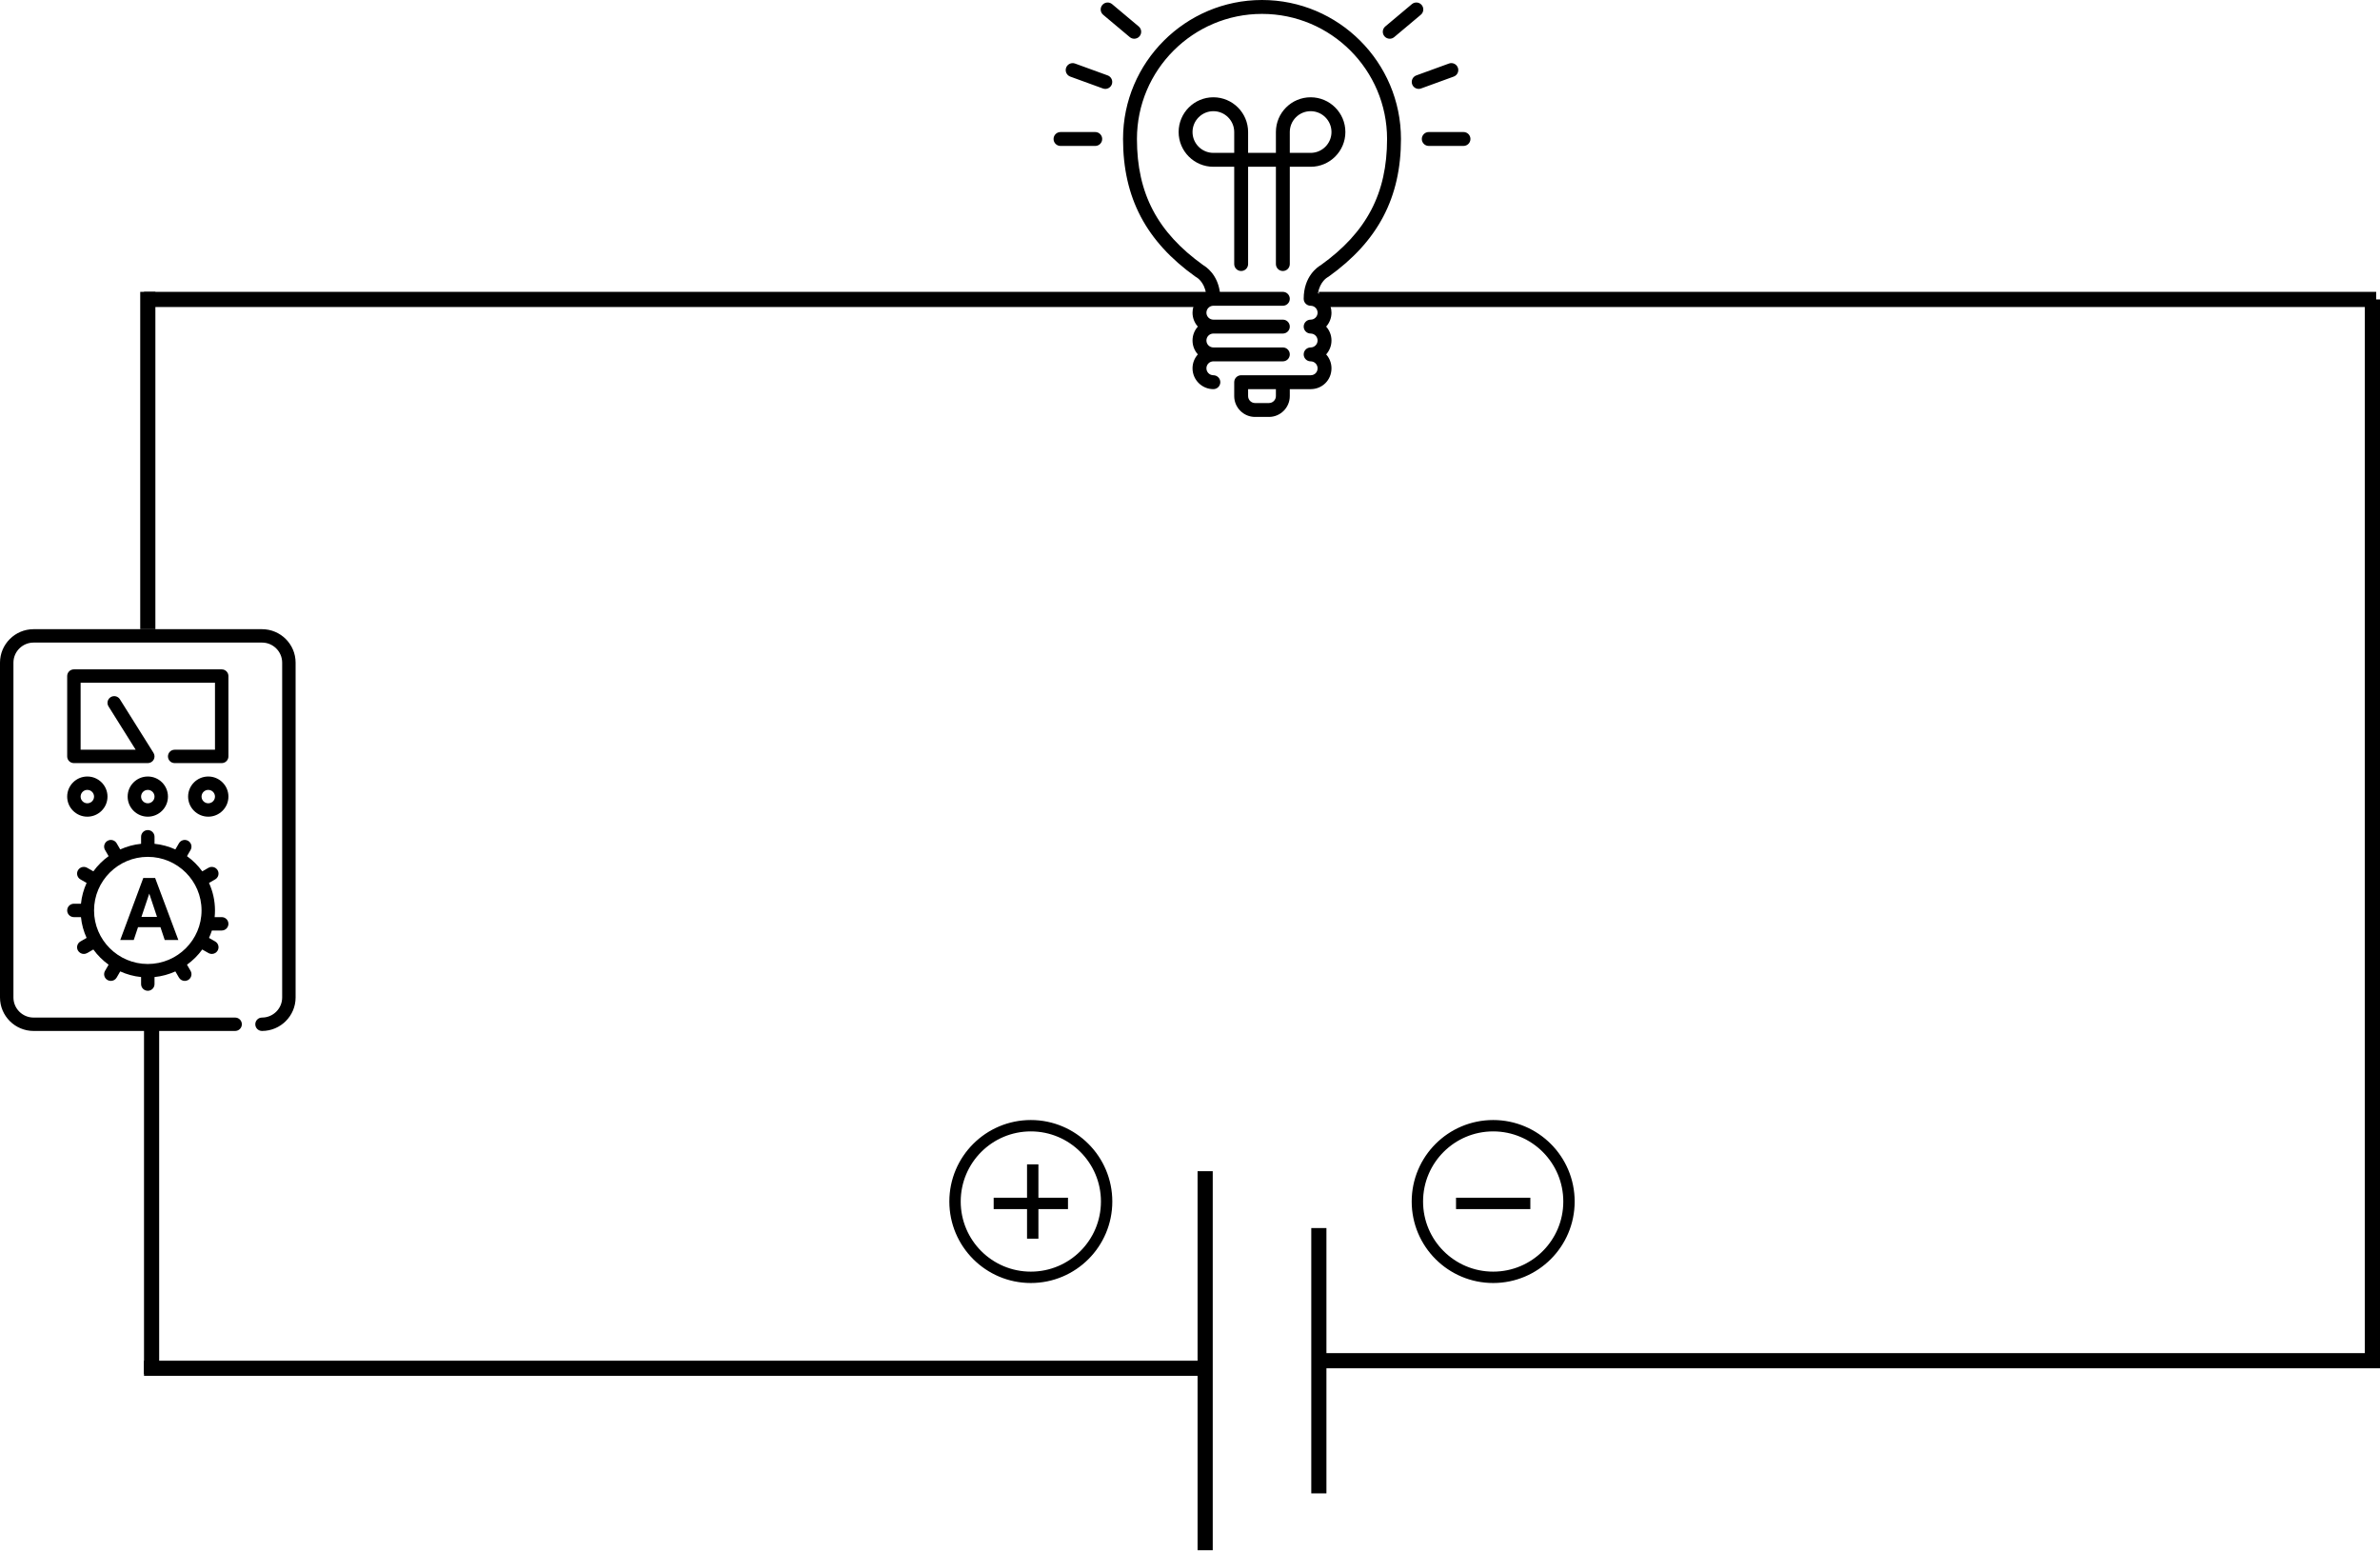
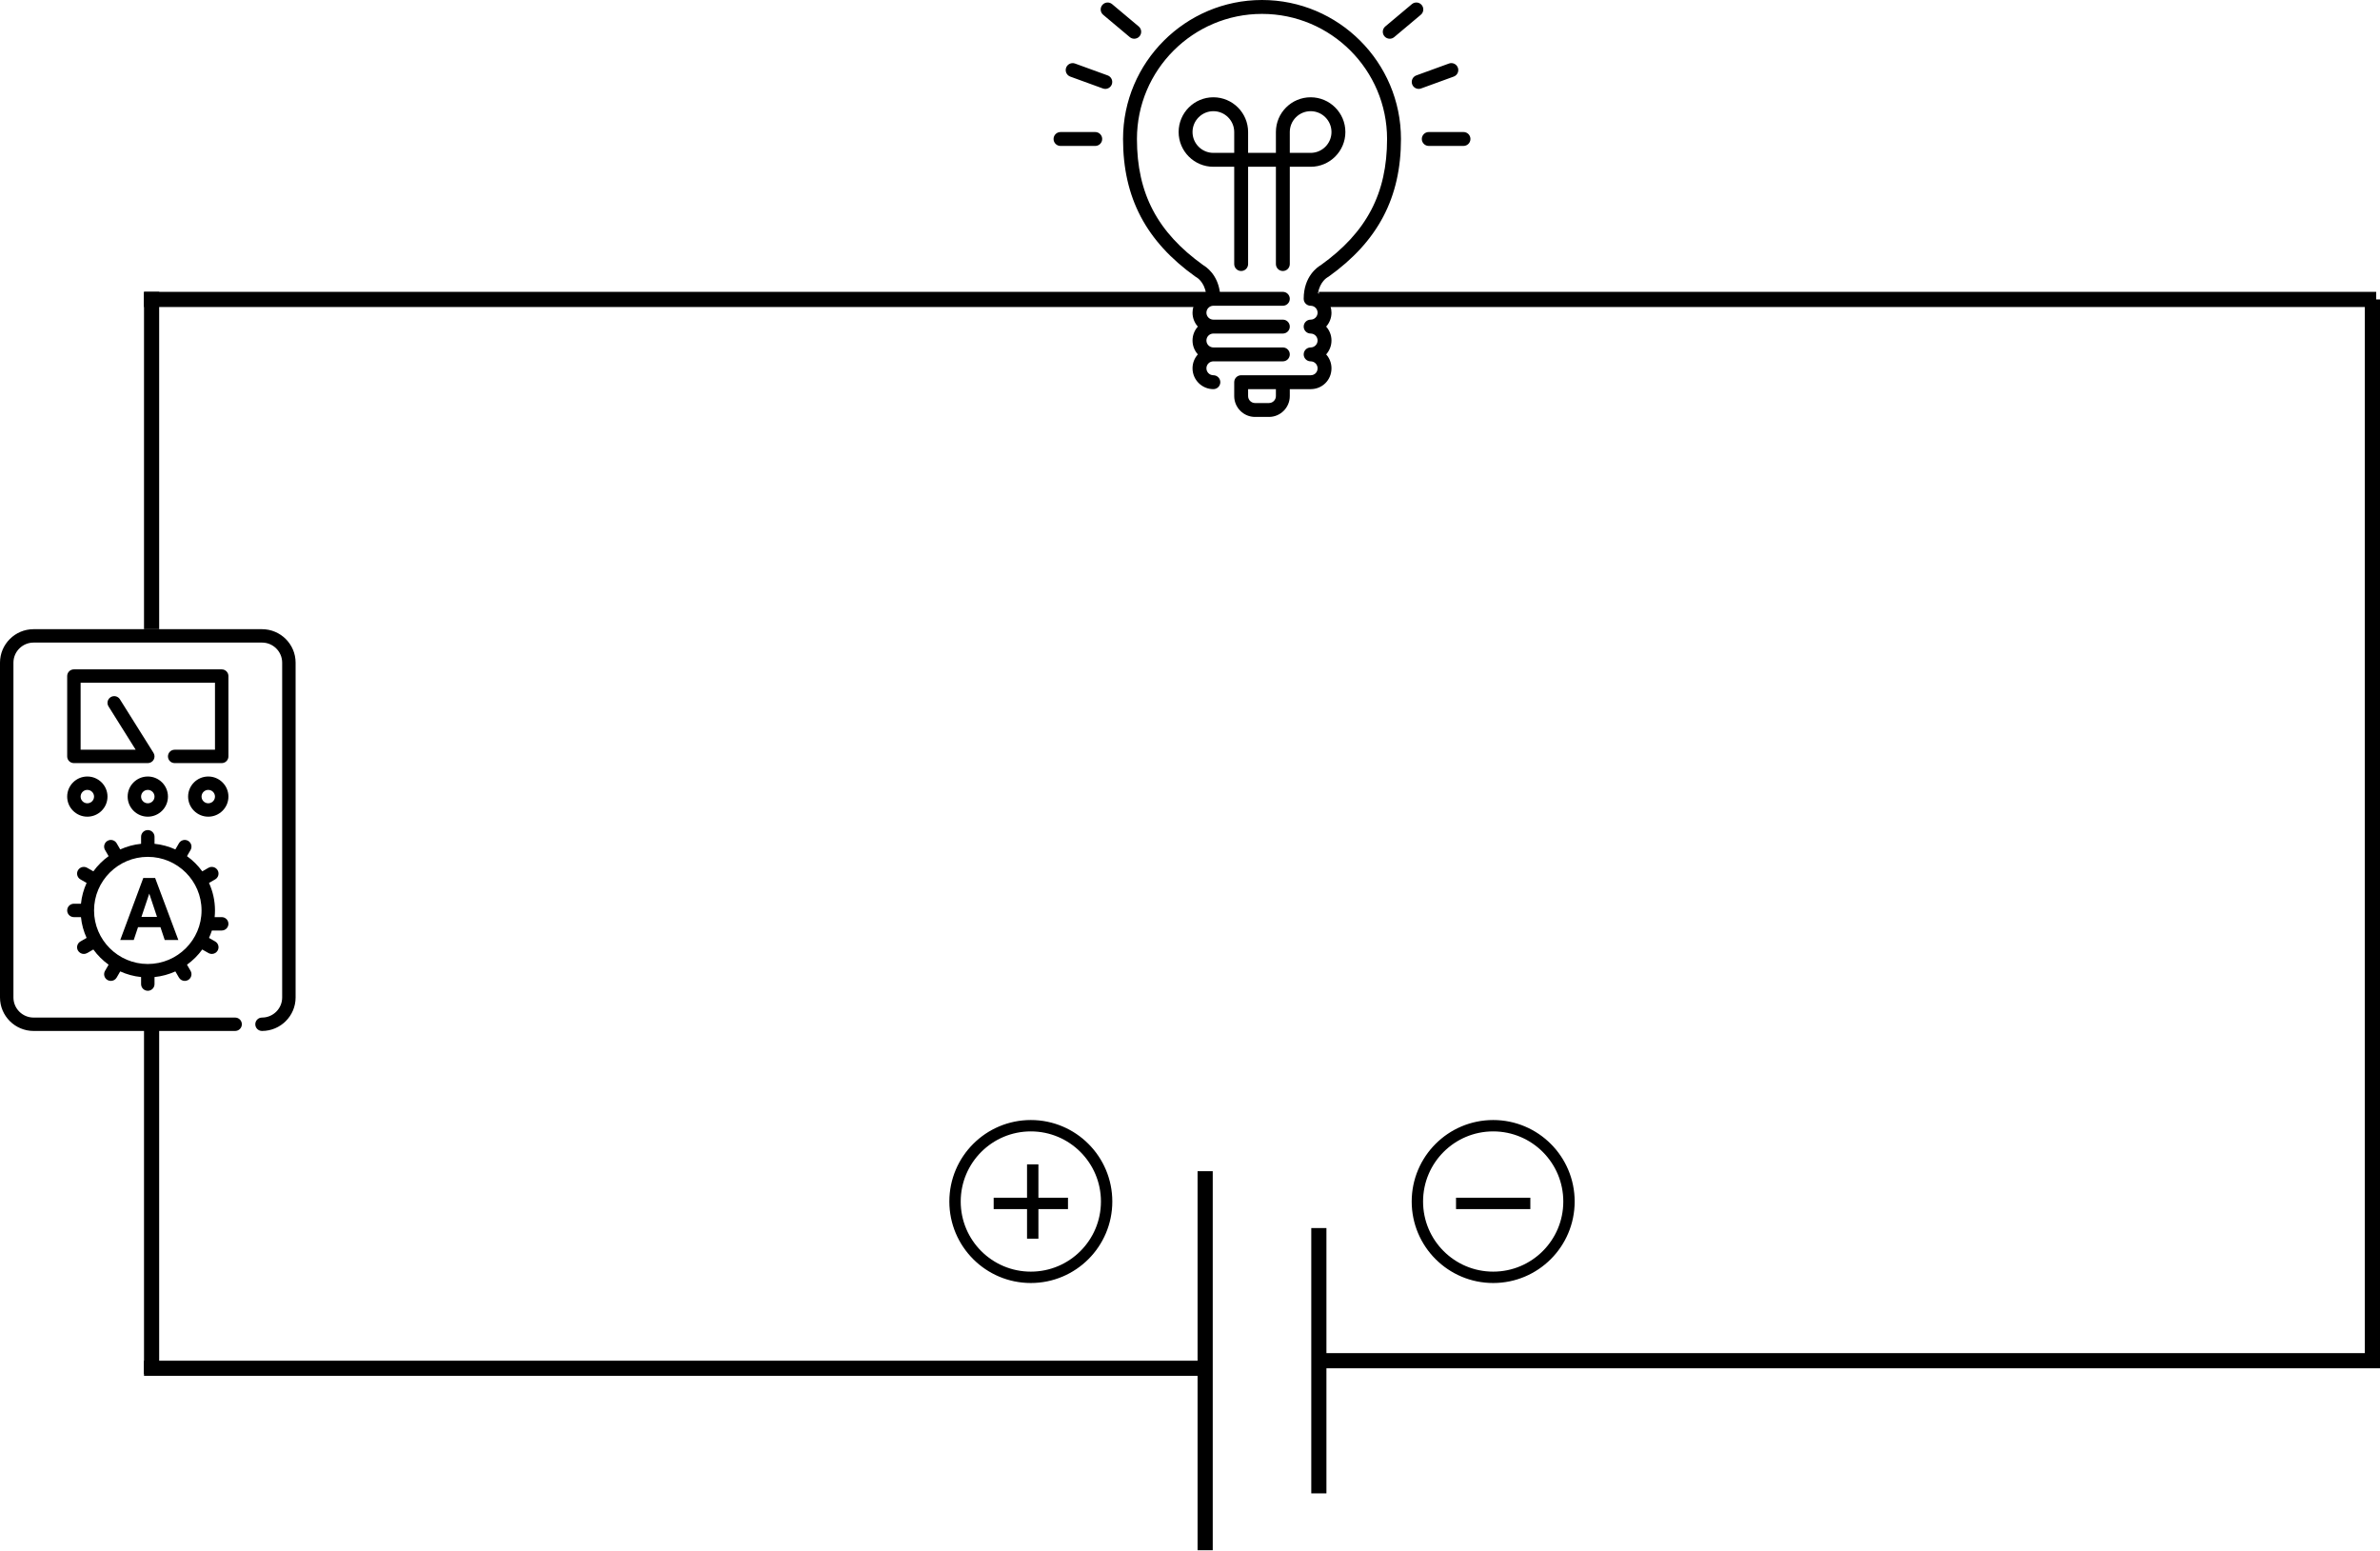
<svg xmlns="http://www.w3.org/2000/svg" width="628px" height="409px" viewBox="0 0 628 409" version="1.1">
  <defs />
  <g id="Page-1" stroke="none" stroke-width="1" fill="none" fill-rule="evenodd">
    <g id="scheme1">
      <path d="M333,0 C312.782,0 296.333,16.449 296.333,36.667 C296.333,52.14 302.402,63.683 315.435,72.992 C315.497,73.036 315.589,73.091 315.657,73.128 C315.752,73.179 317.725,74.281 318.22,77.372 C316.15,78.162 314.667,80.155 314.667,82.5 C314.667,83.908 315.198,85.193 316.071,86.167 C315.198,87.14 314.667,88.425 314.667,89.833 C314.667,91.241 315.198,92.526 316.071,93.5 C315.198,94.474 314.667,95.759 314.667,97.167 C314.667,100.199 317.134,102.667 320.167,102.667 C321.179,102.667 322,101.845 322,100.833 C322,99.821 321.179,99 320.167,99 C319.156,99 318.333,98.177 318.333,97.167 C318.333,96.156 319.156,95.333 320.167,95.333 L338.5,95.333 C339.514,95.333 340.333,94.512 340.333,93.5 C340.333,92.488 339.514,91.667 338.5,91.667 L320.167,91.667 C319.156,91.667 318.333,90.844 318.333,89.833 C318.333,88.823 319.156,88 320.167,88 L338.5,88 C339.514,88 340.333,87.179 340.333,86.167 C340.333,85.155 339.514,84.333 338.5,84.333 L320.167,84.333 C319.156,84.333 318.333,83.51 318.333,82.5 C318.333,81.49 319.156,80.667 320.167,80.667 L338.5,80.667 C339.514,80.667 340.333,79.845 340.333,78.833 C340.333,77.821 339.514,77 338.5,77 L321.875,77 C321.226,72.384 318.234,70.383 317.485,69.951 C305.392,61.285 300,51.016 300,36.667 C300,18.471 314.804,3.667 333,3.667 C351.196,3.667 366,18.471 366,36.667 C366,51.016 360.608,61.285 348.515,69.951 C347.672,70.437 344,72.903 344,78.833 C344,79.845 344.82,80.667 345.833,80.667 C346.845,80.667 347.667,81.49 347.667,82.5 C347.667,83.51 346.845,84.333 345.833,84.333 C344.82,84.333 344,85.155 344,86.167 C344,87.179 344.82,88 345.833,88 C346.845,88 347.667,88.823 347.667,89.833 C347.667,90.844 346.845,91.667 345.833,91.667 C344.82,91.667 344,92.488 344,93.5 C344,94.512 344.82,95.333 345.833,95.333 C346.845,95.333 347.667,96.156 347.667,97.167 C347.667,98.212 346.878,99 345.833,99 L327.5,99 C326.488,99 325.667,99.821 325.667,100.833 L325.667,104.5 C325.667,107.532 328.134,110 331.167,110 L334.833,110 C337.866,110 340.333,107.532 340.333,104.5 L340.333,102.667 L345.833,102.667 C348.919,102.667 351.333,100.25 351.333,97.167 C351.333,95.759 350.802,94.474 349.929,93.5 C350.802,92.526 351.333,91.241 351.333,89.833 C351.333,88.425 350.802,87.14 349.929,86.167 C350.802,85.193 351.333,83.908 351.333,82.5 C351.333,80.155 349.85,78.162 347.779,77.372 C348.274,74.281 350.244,73.181 350.32,73.139 C350.406,73.097 350.488,73.047 350.565,72.992 C363.596,63.683 369.667,52.14 369.667,36.667 C369.667,16.449 353.218,0 333,0 L333,0 L333,0 Z M336.667,104.5 C336.667,105.51 335.845,106.333 334.833,106.333 L331.167,106.333 C330.156,106.333 329.333,105.51 329.333,104.5 L329.333,102.667 L336.667,102.667 L336.667,104.5 L336.667,104.5 L336.667,104.5 Z M338.5,71.5 C339.514,71.5 340.333,70.679 340.333,69.667 L340.333,44 L345.833,44 C350.888,44 355,39.888 355,34.833 C355,29.779 350.888,25.667 345.833,25.667 C340.779,25.667 336.667,29.779 336.667,34.833 L336.667,40.333 L329.333,40.333 L329.333,34.833 C329.333,29.779 325.221,25.667 320.167,25.667 C315.112,25.667 311,29.779 311,34.833 C311,39.888 315.112,44 320.167,44 L325.667,44 L325.667,69.667 C325.667,70.679 326.488,71.5 327.5,71.5 C328.512,71.5 329.333,70.679 329.333,69.667 L329.333,44 L336.667,44 L336.667,69.667 C336.667,70.679 337.486,71.5 338.5,71.5 L338.5,71.5 L338.5,71.5 Z M340.333,34.833 C340.333,31.801 342.801,29.333 345.833,29.333 C348.866,29.333 351.333,31.801 351.333,34.833 C351.333,37.866 348.866,40.333 345.833,40.333 L340.333,40.333 L340.333,34.833 L340.333,34.833 L340.333,34.833 Z M325.667,40.333 L320.167,40.333 C317.134,40.333 314.667,37.866 314.667,34.833 C314.667,31.801 317.134,29.333 320.167,29.333 C323.199,29.333 325.667,31.801 325.667,34.833 L325.667,40.333 L325.667,40.333 L325.667,40.333 Z M388,36.667 C388,37.679 387.18,38.5 386.167,38.5 L377,38.5 C375.986,38.5 375.167,37.679 375.167,36.667 C375.167,35.655 375.986,34.833 377,34.833 L386.167,34.833 C387.18,34.833 388,35.655 388,36.667 L388,36.667 L388,36.667 Z M383.587,20.205 L374.972,23.34 C374.767,23.417 374.554,23.452 374.347,23.452 C373.597,23.452 372.895,22.99 372.624,22.246 C372.277,21.294 372.767,20.242 373.72,19.895 L382.333,16.76 C383.283,16.412 384.337,16.905 384.682,17.855 C385.03,18.806 384.539,19.859 383.587,20.205 L383.587,20.205 L383.587,20.205 Z M365.301,9.565 C364.651,8.787 364.752,7.632 365.527,6.981 L372.549,1.087 C373.328,0.436 374.485,0.541 375.13,1.313 C375.783,2.09 375.68,3.245 374.904,3.896 L367.883,9.79 C367.54,10.078 367.122,10.219 366.708,10.219 C366.183,10.219 365.663,9.995 365.301,9.565 L365.301,9.565 L365.301,9.565 Z M290.83,36.67 C290.83,37.682 290.008,38.504 288.996,38.504 L279.833,38.504 C278.821,38.504 278,37.682 278,36.67 C278,35.658 278.821,34.837 279.833,34.837 L288.996,34.837 C290.008,34.837 290.83,35.658 290.83,36.67 L290.83,36.67 L290.83,36.67 Z M293.373,22.247 C293.101,22.992 292.397,23.456 291.649,23.456 C291.44,23.456 291.229,23.419 291.022,23.344 L282.411,20.211 C281.459,19.864 280.97,18.812 281.315,17.86 C281.663,16.909 282.714,16.419 283.665,16.764 L292.276,19.897 C293.228,20.244 293.719,21.296 293.373,22.247 L293.373,22.247 L293.373,22.247 Z M291.09,3.9 C290.315,3.249 290.214,2.094 290.865,1.316 C291.517,0.543 292.672,0.442 293.448,1.091 L300.466,6.981 C301.241,7.632 301.342,8.789 300.691,9.565 C300.33,9.997 299.809,10.219 299.287,10.219 C298.871,10.219 298.453,10.08 298.108,9.79 L291.09,3.9 L291.09,3.9 L291.09,3.9 Z" id="light-bulb" fill="#000000" />
      <path d="M78,174.833 L78,263.167 C78,268.037 74.024,272 69.136,272 C68.156,272 67.364,271.209 67.364,270.233 C67.364,269.258 68.156,268.467 69.136,268.467 C72.068,268.467 74.455,266.089 74.455,263.167 L74.455,174.833 C74.455,171.911 72.068,169.533 69.136,169.533 L8.864,169.533 C5.932,169.533 3.545,171.911 3.545,174.833 L3.545,263.167 C3.545,266.089 5.932,268.467 8.864,268.467 L62.045,268.467 C63.026,268.467 63.818,269.258 63.818,270.233 C63.818,271.209 63.026,272 62.045,272 L8.864,272 C3.976,272 0,268.037 0,263.167 L0,174.833 C0,169.963 3.976,166 8.864,166 L69.136,166 C74.024,166 78,169.963 78,174.833 L78,174.833 L78,174.833 Z M39,215.467 C36.068,215.467 33.682,213.089 33.682,210.167 C33.682,207.245 36.068,204.867 39,204.867 C41.932,204.867 44.318,207.245 44.318,210.167 C44.318,213.089 41.932,215.467 39,215.467 L39,215.467 L39,215.467 Z M39,211.933 C39.979,211.933 40.773,211.14 40.773,210.167 C40.773,209.193 39.979,208.4 39,208.4 C38.021,208.4 37.227,209.193 37.227,210.167 C37.227,211.14 38.021,211.933 39,211.933 L39,211.933 L39,211.933 Z M60.273,210.167 C60.273,213.089 57.887,215.467 54.955,215.467 C52.022,215.467 49.636,213.089 49.636,210.167 C49.636,207.245 52.022,204.867 54.955,204.867 C57.887,204.867 60.273,207.245 60.273,210.167 L60.273,210.167 L60.273,210.167 Z M56.727,210.167 C56.727,209.193 55.933,208.4 54.955,208.4 C53.976,208.4 53.182,209.193 53.182,210.167 C53.182,211.14 53.976,211.933 54.955,211.933 C55.933,211.933 56.727,211.14 56.727,210.167 L56.727,210.167 L56.727,210.167 Z M17.727,210.167 C17.727,207.245 20.113,204.867 23.045,204.867 C25.978,204.867 28.364,207.245 28.364,210.167 C28.364,213.089 25.978,215.467 23.045,215.467 C20.113,215.467 17.727,213.089 17.727,210.167 L17.727,210.167 L17.727,210.167 Z M21.273,210.167 C21.273,211.14 22.067,211.933 23.045,211.933 C24.024,211.933 24.818,211.14 24.818,210.167 C24.818,209.193 24.024,208.4 23.045,208.4 C22.067,208.4 21.273,209.193 21.273,210.167 L21.273,210.167 L21.273,210.167 Z M60.273,178.367 C60.273,177.391 59.48,176.6 58.5,176.6 L19.5,176.6 C18.52,176.6 17.727,177.391 17.727,178.367 L17.727,199.567 C17.727,200.542 18.52,201.333 19.5,201.333 L39,201.333 C39.644,201.333 40.237,200.985 40.551,200.423 C40.863,199.862 40.845,199.174 40.503,198.63 L31.64,184.497 C31.122,183.668 30.03,183.416 29.197,183.935 C28.367,184.453 28.114,185.541 28.633,186.37 L35.8,197.8 L21.273,197.8 L21.273,180.133 L56.727,180.133 L56.727,197.8 L46.091,197.8 C45.111,197.8 44.318,198.591 44.318,199.567 C44.318,200.542 45.111,201.333 46.091,201.333 L58.5,201.333 C59.48,201.333 60.273,200.542 60.273,199.567 L60.273,178.367 L60.273,178.367 L60.273,178.367 Z M55.91,245.5 C55.697,246.17 55.437,246.818 55.148,247.452 L56.773,248.387 C57.623,248.874 57.913,249.954 57.424,250.8 C57.094,251.367 56.499,251.683 55.885,251.683 C55.586,251.683 55.281,251.607 55.001,251.447 L53.368,250.508 C52.251,252.051 50.891,253.404 49.342,254.519 L50.285,256.146 C50.776,256.992 50.484,258.072 49.636,258.561 C49.358,258.72 49.053,258.796 48.752,258.796 C48.138,258.796 47.543,258.48 47.215,257.913 L46.275,256.293 C44.566,257.063 42.719,257.584 40.773,257.777 L40.773,259.633 C40.773,260.609 39.98,261.4 39,261.4 C38.02,261.4 37.227,260.609 37.227,259.633 L37.227,257.777 C35.281,257.584 33.434,257.063 31.723,256.293 L30.785,257.913 C30.457,258.48 29.862,258.796 29.248,258.796 C28.947,258.796 28.642,258.72 28.364,258.561 C27.516,258.073 27.224,256.992 27.715,256.146 L28.658,254.519 C27.109,253.404 25.749,252.051 24.632,250.507 L22.999,251.447 C22.719,251.607 22.416,251.683 22.115,251.683 C21.501,251.683 20.906,251.367 20.576,250.8 C20.087,249.956 20.378,248.874 21.227,248.387 L22.852,247.45 C22.079,245.747 21.556,243.906 21.363,241.967 L19.5,241.967 C18.52,241.967 17.727,241.175 17.727,240.2 C17.727,239.225 18.52,238.433 19.5,238.433 L21.363,238.433 C21.556,236.494 22.079,234.653 22.852,232.95 L21.227,232.013 C20.378,231.526 20.087,230.444 20.576,229.6 C21.067,228.754 22.15,228.466 22.999,228.953 L24.634,229.892 C25.749,228.349 27.109,226.996 28.658,225.881 L27.715,224.254 C27.224,223.41 27.516,222.328 28.364,221.839 C29.209,221.351 30.294,221.641 30.785,222.487 L31.723,224.107 C33.434,223.337 35.281,222.816 37.227,222.623 L37.227,220.767 C37.227,219.791 38.02,219 39,219 C39.98,219 40.773,219.791 40.773,220.767 L40.773,222.623 C42.719,222.816 44.566,223.337 46.275,224.107 L47.215,222.487 C47.704,221.641 48.791,221.351 49.636,221.839 C50.484,222.328 50.776,223.408 50.285,224.254 L49.342,225.881 C50.891,226.996 52.251,228.349 53.368,229.892 L55.001,228.953 C55.846,228.466 56.931,228.754 57.424,229.6 C57.913,230.444 57.623,231.526 56.773,232.013 L55.148,232.948 C56.155,235.165 56.727,237.615 56.727,240.2 C56.727,240.795 56.695,241.385 56.637,241.967 L58.5,241.967 C59.48,241.967 60.273,242.758 60.273,243.733 C60.273,244.709 59.48,245.5 58.5,245.5 L55.91,245.5 L55.91,245.5 L55.91,245.5 Z M53.182,240.2 C53.182,232.407 46.819,226.067 39,226.067 C31.182,226.067 24.822,232.404 24.818,240.193 C24.818,240.196 24.82,240.196 24.82,240.2 C24.82,240.202 24.818,240.204 24.818,240.207 C24.822,247.996 31.18,254.332 38.996,254.333 C38.998,254.333 38.998,254.332 39,254.332 C39.002,254.332 39.002,254.333 39.004,254.333 C46.821,254.332 53.182,247.993 53.182,240.2 L53.182,240.2 L53.182,240.2 Z" id="ampere-meter" fill="#000000" />
      <text id="A" font-family="Roboto-Bold, Roboto" font-size="23" font-weight="bold" fill="#000000">
        <tspan x="31.638" y="248">A</tspan>
      </text>
      <path d="M38,79 L319,79" id="Path-2" stroke="#000000" stroke-width="4" />
      <path d="M348,79 L627,79" id="Path-2" stroke="#000000" stroke-width="4" />
      <path d="M348,359 L628,359" id="Path-2" stroke="#000000" stroke-width="4" />
      <path d="M38,361 L318,361" id="Path-2" stroke="#000000" stroke-width="4" />
      <g id="Group-2" transform="translate(252, 297)" stroke-width="3" stroke="#000000">
        <g id="plus">
          <path d="M10.196,20.5 L29.804,20.5" id="Path-2" />
          <path d="M20.5,10.196 L20.5,29.804" id="Path-2" />
          <circle id="Oval" cx="20" cy="20" r="20" />
        </g>
      </g>
      <g id="minus" transform="translate(374, 297)" stroke="#000000" stroke-width="3">
        <path d="M10.196,20.5 L29.804,20.5" id="Path-2" />
        <circle id="Oval" cx="20" cy="20" r="20" />
      </g>
      <path d="M626,79 L626,358.01" id="Path-2" stroke="#000000" stroke-width="4" />
      <path d="M348,324 L348,394" id="Path-2" stroke="#000000" stroke-width="4" />
      <path d="M318,309 L318,409" id="Path-2" stroke="#000000" stroke-width="4" />
-       <path d="M39,77 L39,166" id="Path-2" stroke="#000000" stroke-width="4" />
+       <path d="M40,77 L40,166" id="Path-2" stroke="#000000" stroke-width="4" />
      <path d="M40,270.995 L40,362.5" id="Path-2" stroke="#000000" stroke-width="4" />
    </g>
  </g>
</svg>
